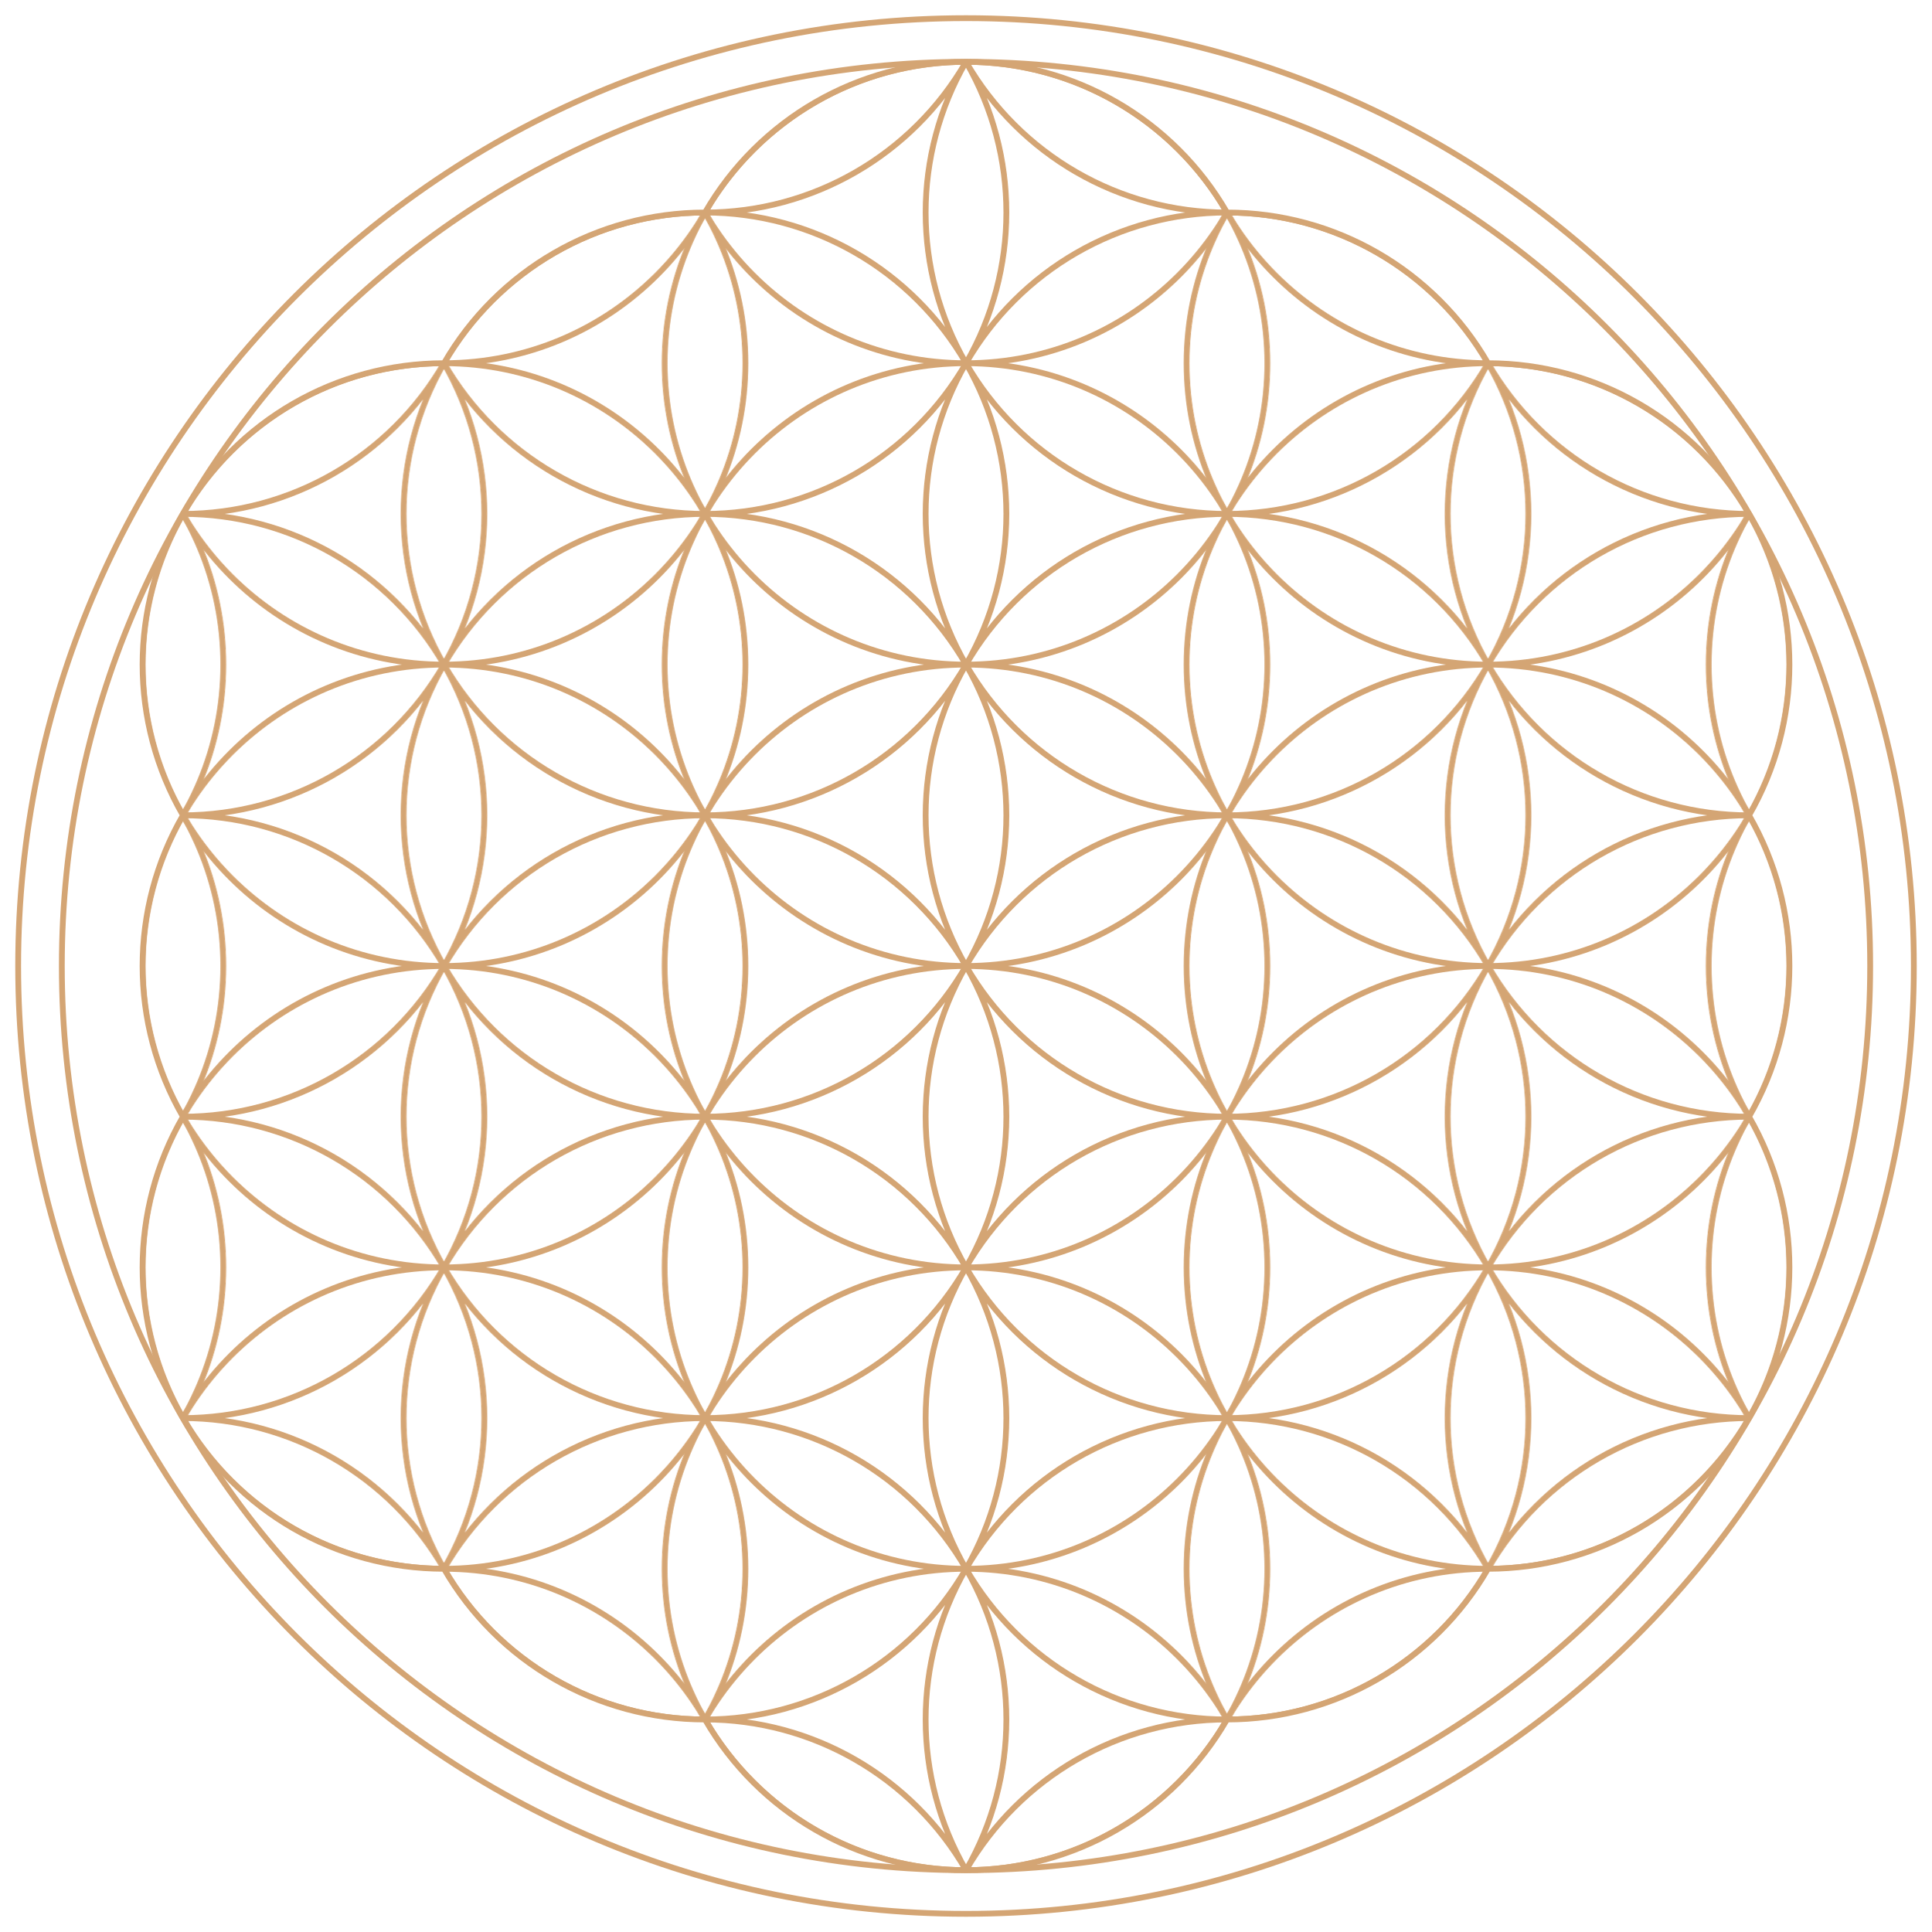
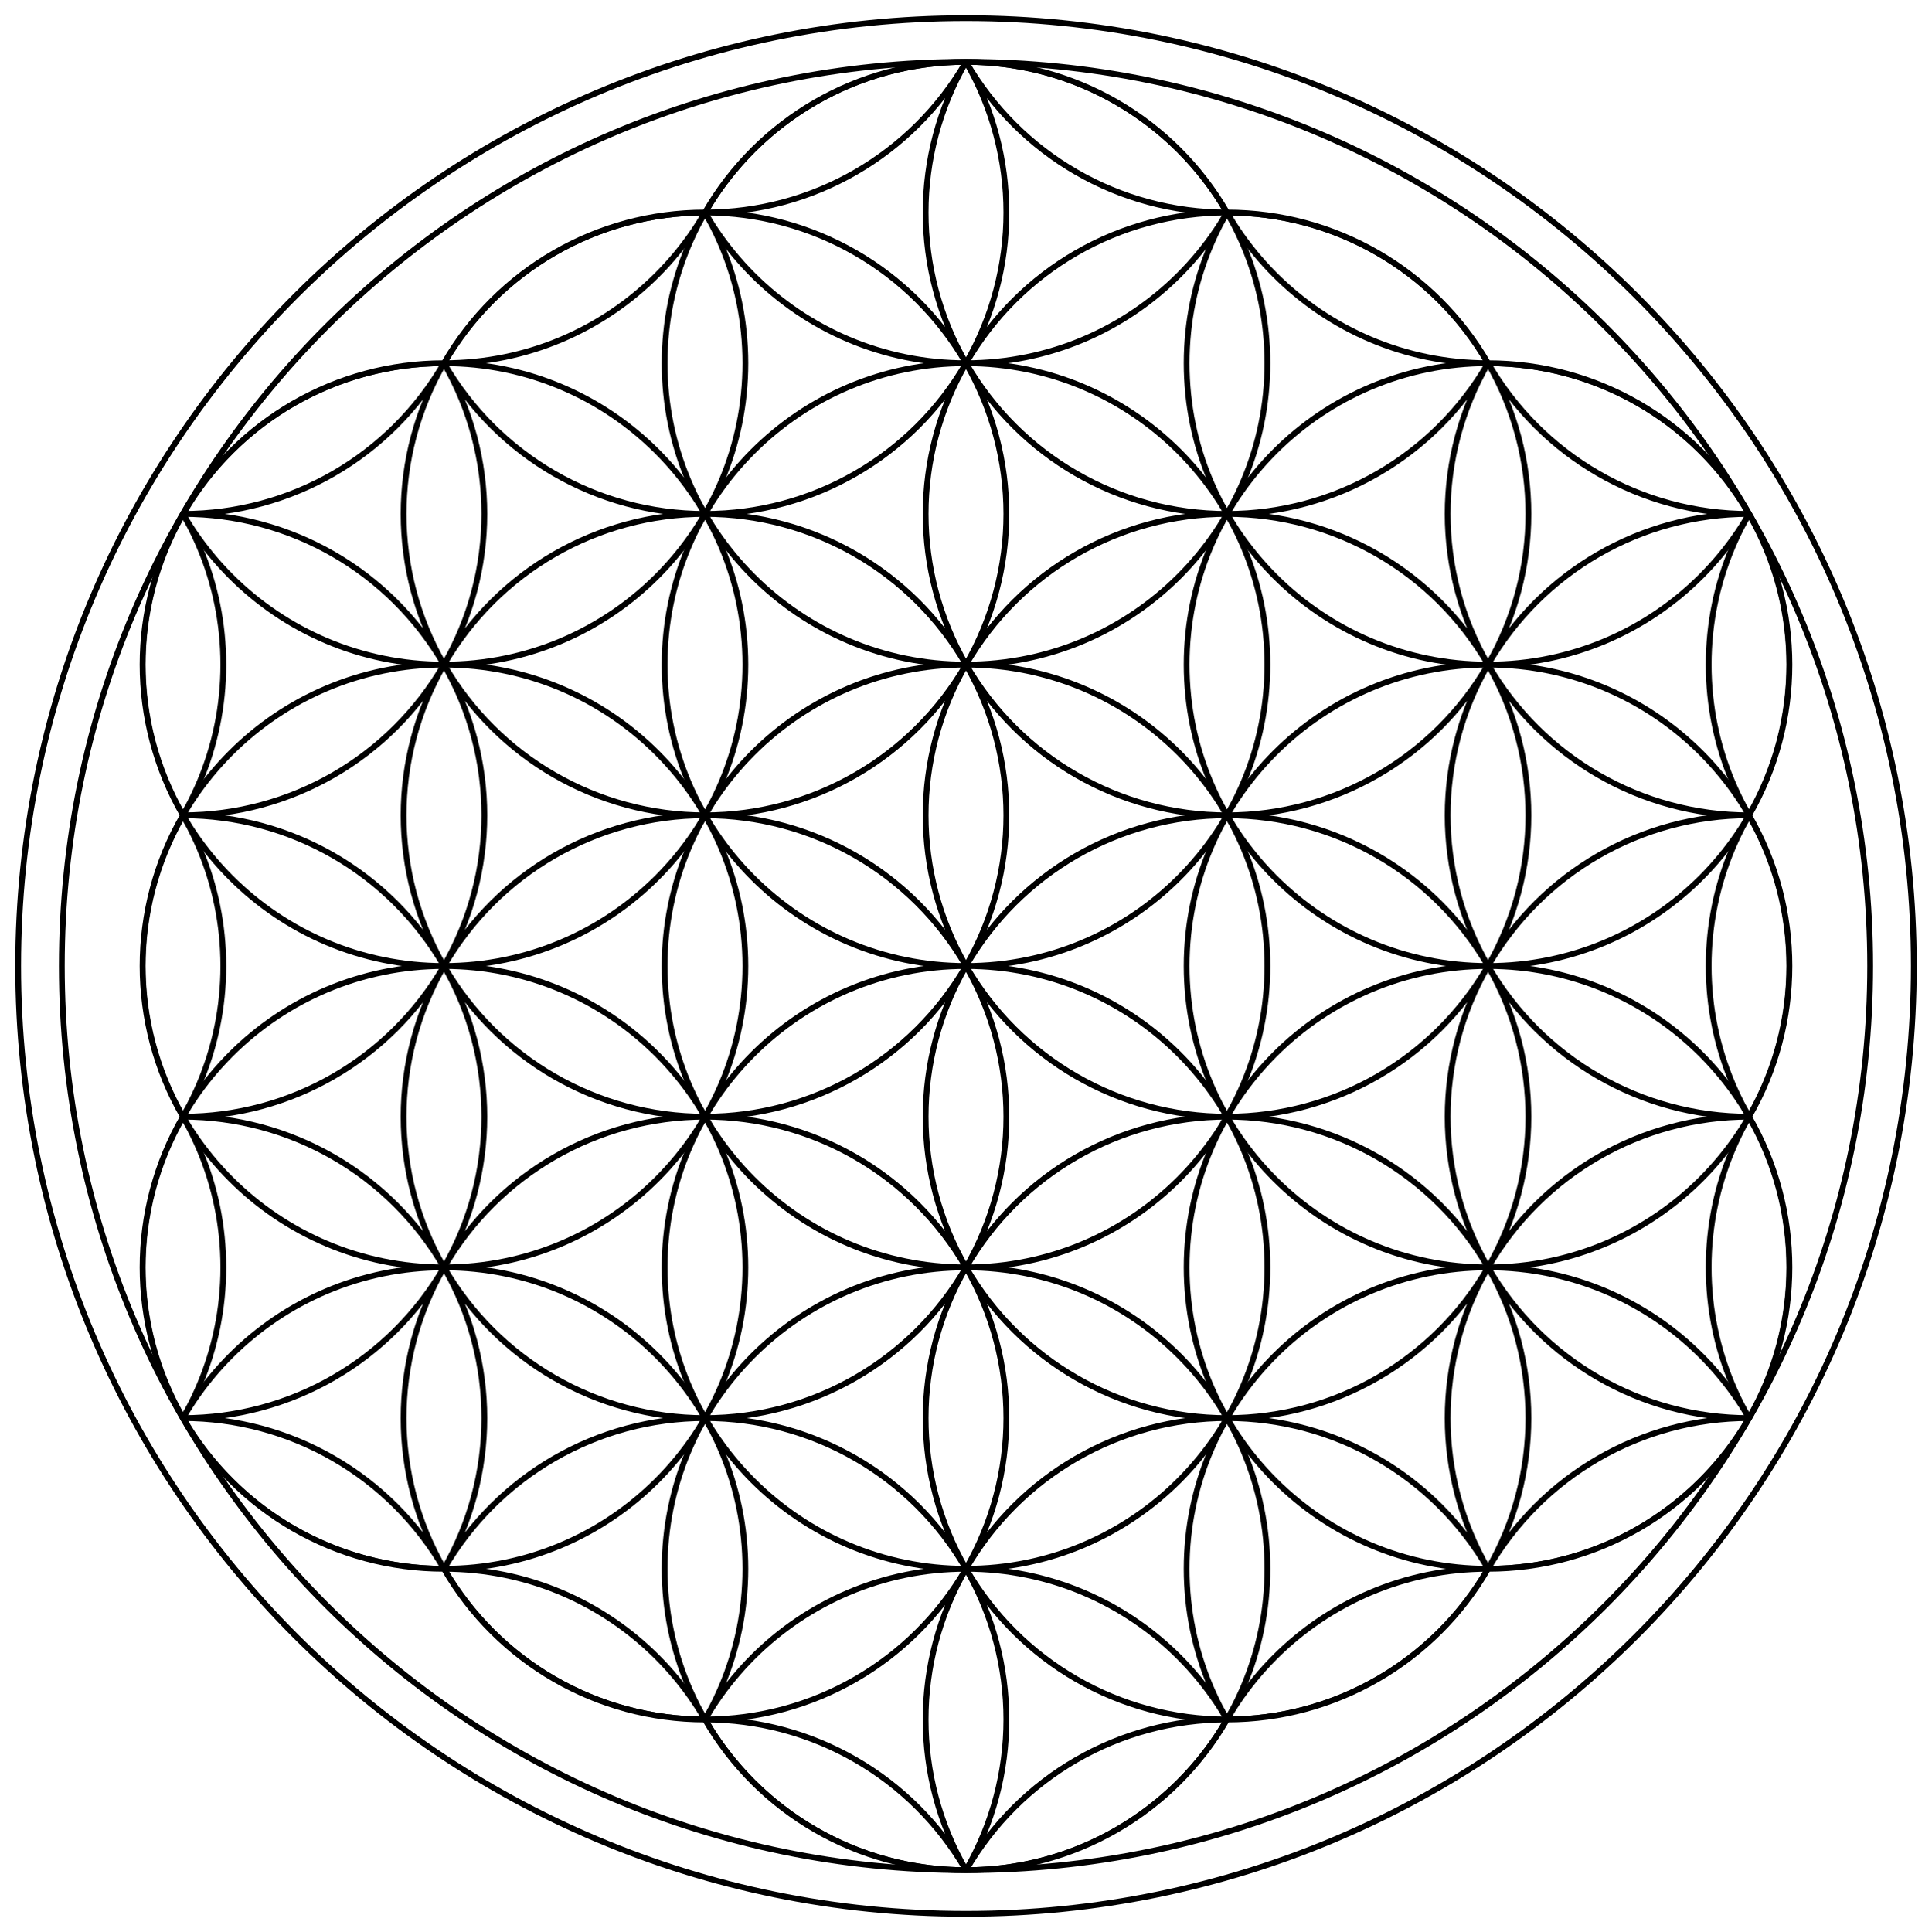
- <svg xmlns="http://www.w3.org/2000/svg" version="1.1" width="500" height="500" viewBox="-250 -250 500 500" fill="none" stroke="#d4a574" stroke-width="1.5">
+ <svg xmlns="http://www.w3.org/2000/svg" version="1.1" viewBox="-250 -250 500 500">
+   <style type="text/css">
+         svg {
+             fill: none;
+             /*
+             stroke: #d4a574;
+             */
+             stroke: #000;
+             stroke-width: 1.5;
+         }
+     </style>
  <pattern id="p" width="135.1" height="78" patternUnits="userSpaceOnUse">
    <circle r="78" />
    <circle r="78" cx="135.1" />
    <circle r="78" cy="78" />
    <circle r="78" cx="135.1" cy="78" />
    <path d="m0,0a78,78,0,0,1,0,78 78,78,0,0,1,135.1,0 78,78,0,0,1,0-78 78,78,0,0,1-135.1,0" />
  </pattern>
  <circle r="245.3" />
  <circle r="234" />
  <path fill="url(#p)" d="m0-234a78,78,0,0,1,67.55,39 78,78,0,0,1,67.55,39 78,78,0,0,1,67.55,117 78,78,0,0,1,0,78 78,78,0,0,1,-67.55,117 78,78,0,0,1,-67.55,39 78,78,0,0,1,-135.1,0 78,78,0,0,1,-67.55-39 78,78,0,0,1,-67.55-117 78,78,0,0,1,0-78 78,78,0,0,1,67.55-117 78,78,0,0,1,67.55-39 78,78,0,0,1,67.55-39z" />
</svg>
